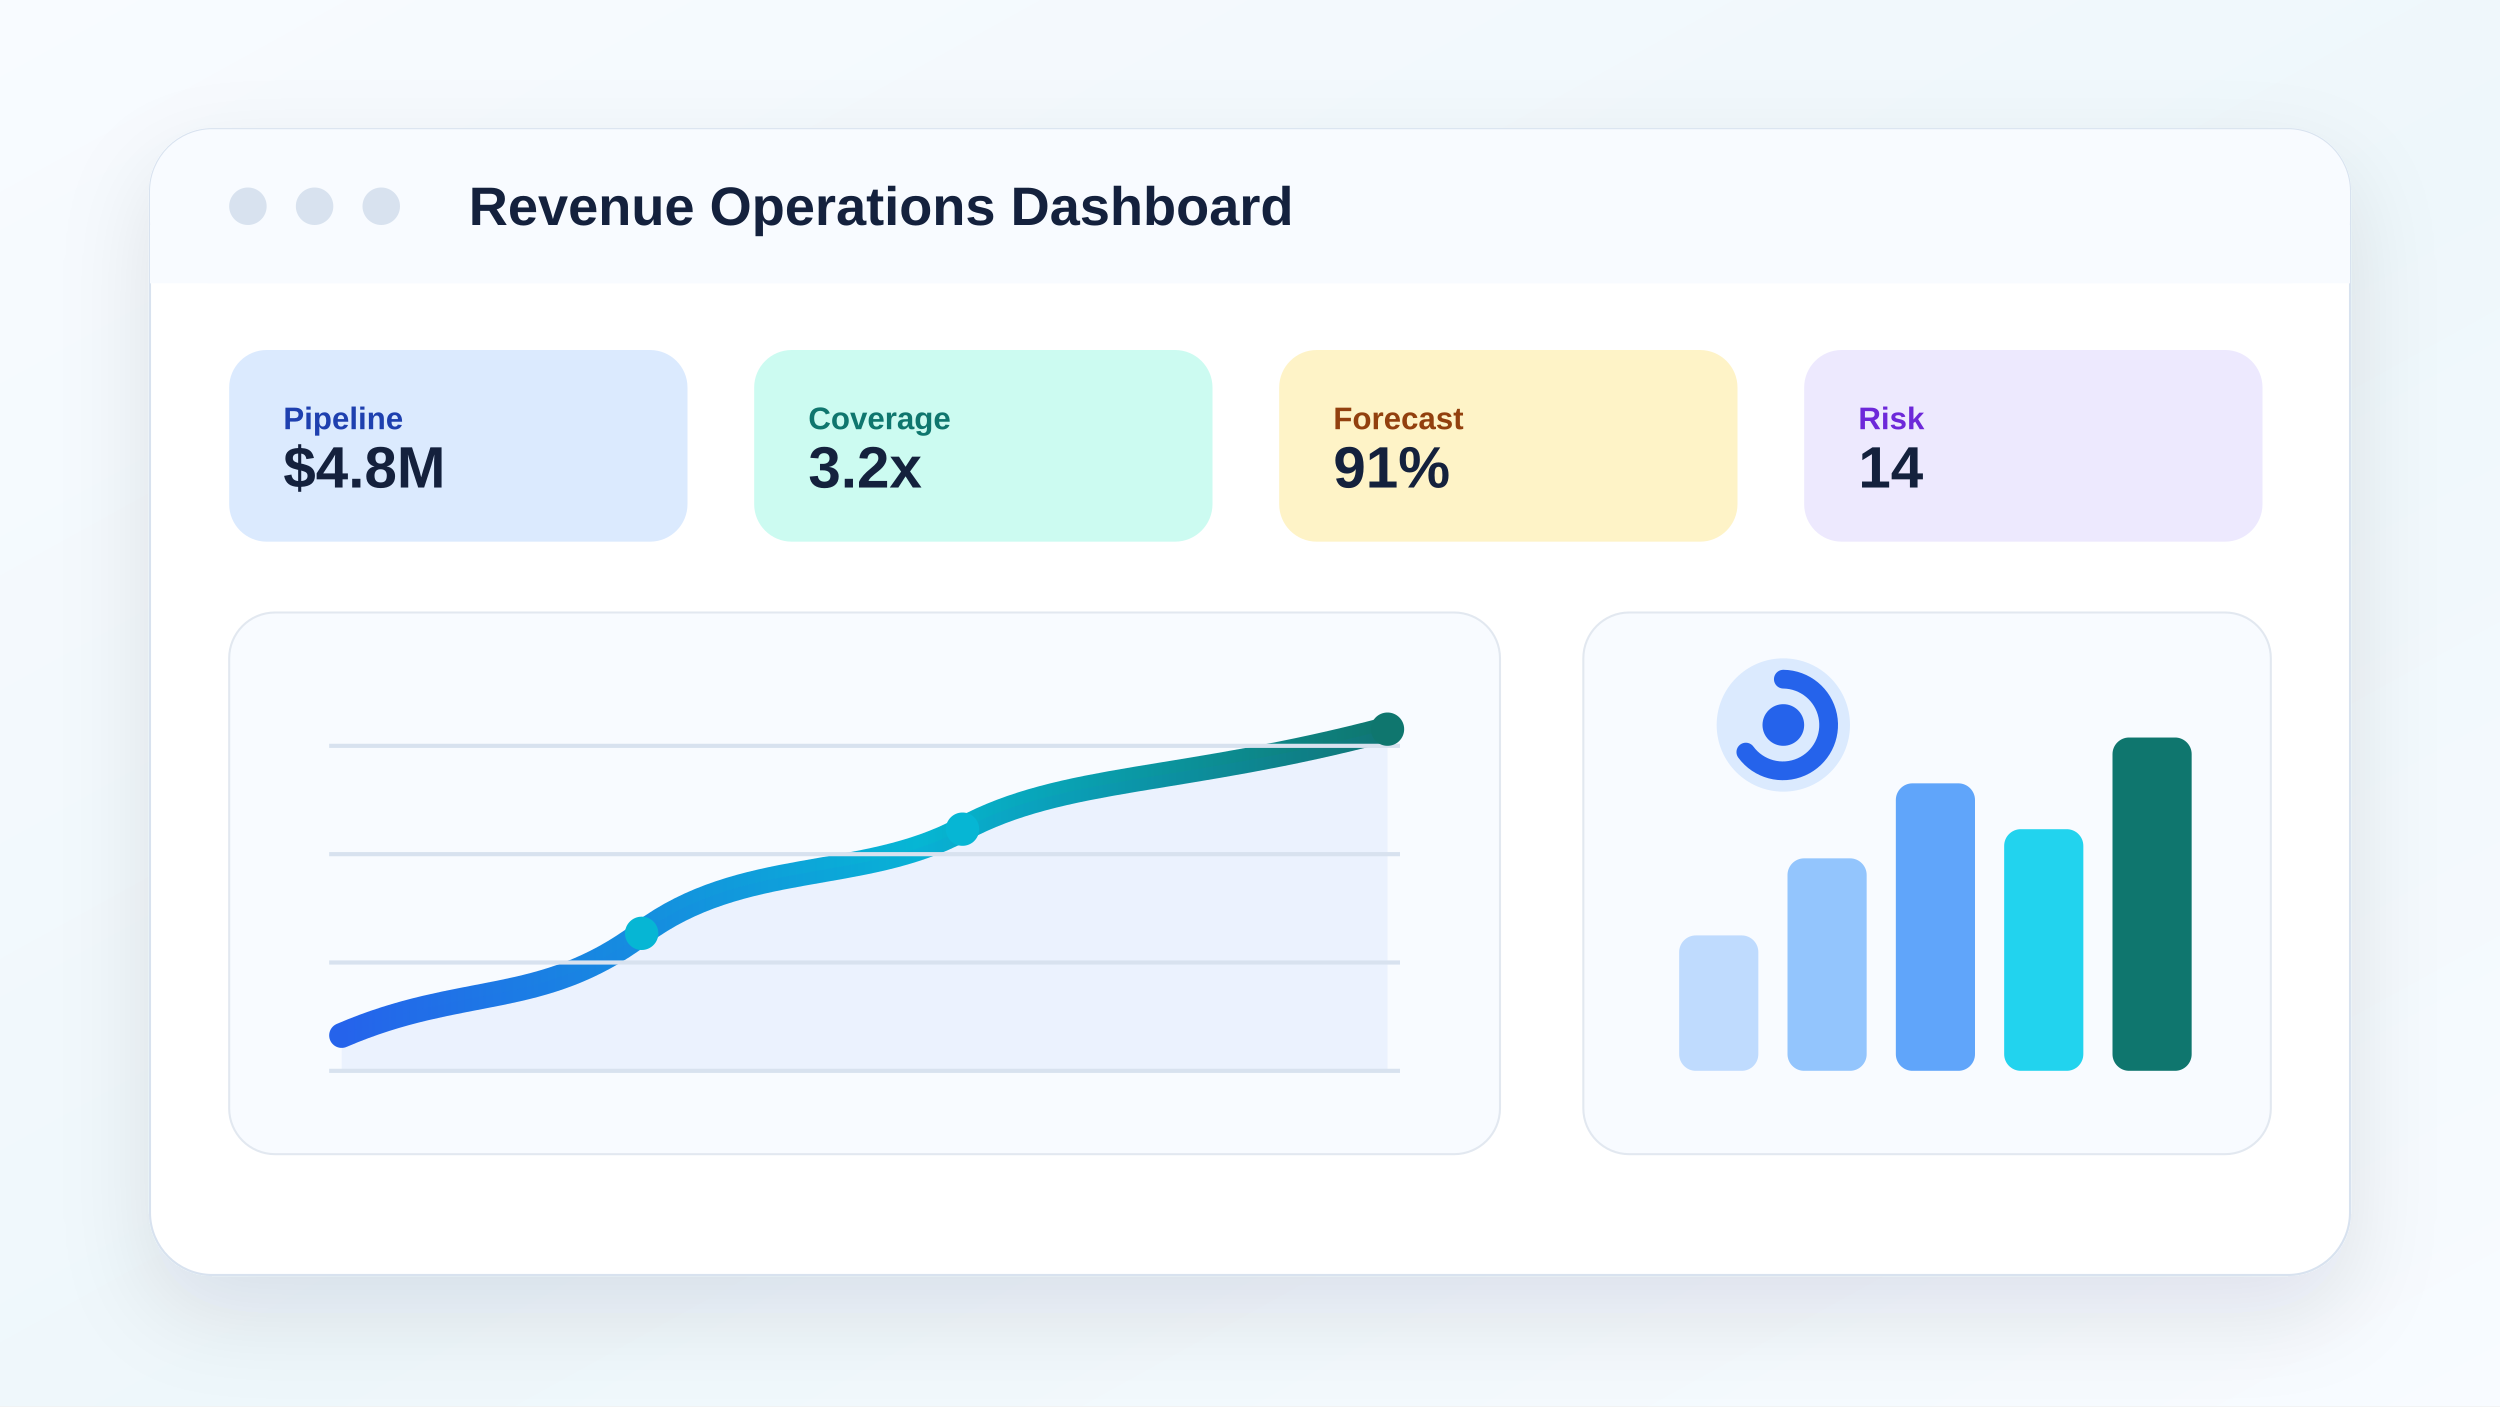
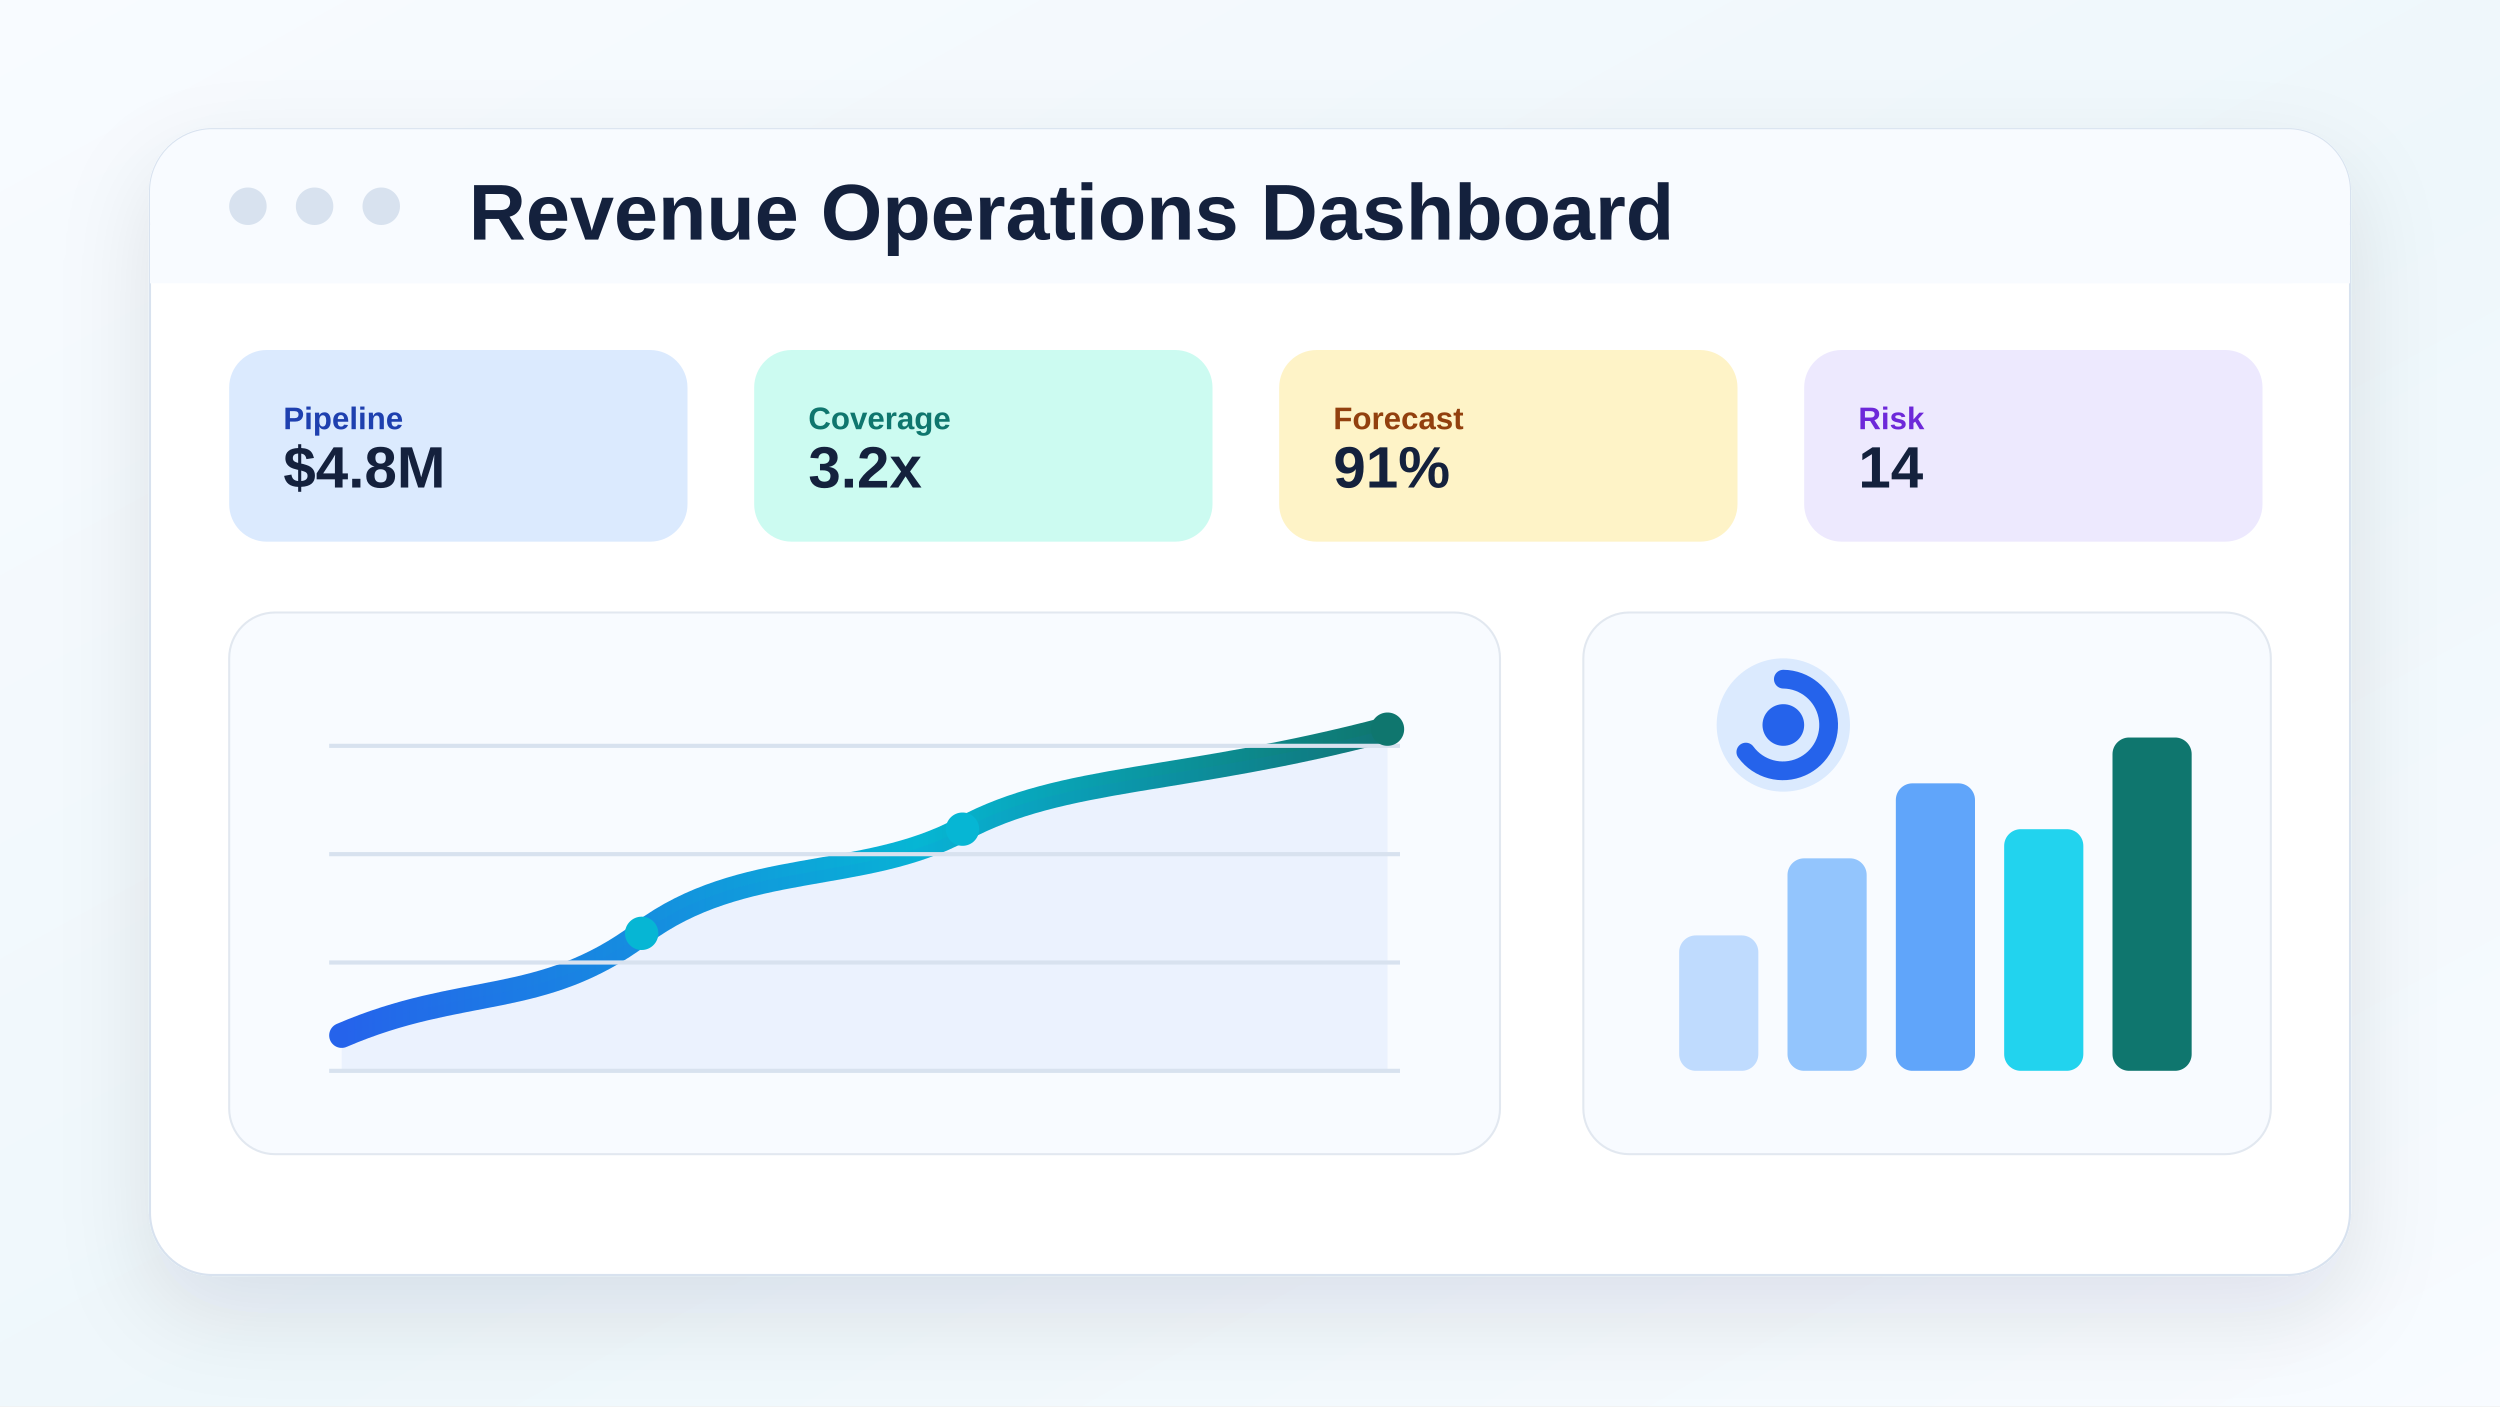
<svg xmlns="http://www.w3.org/2000/svg" viewBox="0 0 1200 675" role="img" aria-labelledby="title">
  <defs>
    <linearGradient id="bg" x1="0" x2="1" y1="0" y2="1">
      <stop offset="0" stop-color="#f8fbff" />
      <stop offset="0.55" stop-color="#eef7fb" />
      <stop offset="1" stop-color="#f8fbff" />
    </linearGradient>
    <linearGradient id="chart" x1="0" x2="1" y1="0" y2="0">
      <stop offset="0" stop-color="#2563eb" />
      <stop offset="0.55" stop-color="#06b6d4" />
      <stop offset="1" stop-color="#0f766e" />
    </linearGradient>
    <filter id="shadow" x="-20%" y="-20%" width="140%" height="140%">
      <feDropShadow dx="0" dy="18" stdDeviation="22" flood-color="#14213d" flood-opacity="0.10" />
    </filter>
  </defs>
  <rect width="1200" height="675" fill="url(#bg)" />
  <rect x="72" y="62" width="1056" height="550" rx="30" fill="#ffffff" stroke="#d8e2ef" filter="url(#shadow)" />
  <rect x="72" y="62" width="1056" height="74" rx="30" fill="#f8fbff" />
  <rect x="72" y="108" width="1056" height="28" fill="#f8fbff" />
  <circle cx="119" cy="99" r="9" fill="#d8e2ef" />
  <circle cx="151" cy="99" r="9" fill="#d8e2ef" />
  <circle cx="183" cy="99" r="9" fill="#d8e2ef" />
-   <text x="225" y="108" font-family="Arial, Helvetica, sans-serif" font-size="26" font-weight="700" fill="#14213d">Revenue Operations Dashboard</text>
+   <text x="225" y="115" font-family="Arial, Helvetica, sans-serif" font-size="38" font-weight="700" fill="#14213d">Revenue Operations Dashboard</text>
  <g transform="translate(110 168)">
    <rect width="980" height="405" rx="24" fill="#ffffff" />
    <g>
      <rect x="0" y="0" width="220" height="92" rx="18" fill="#dbeafe" />
      <rect x="252" y="0" width="220" height="92" rx="18" fill="#ccfbf1" />
      <rect x="504" y="0" width="220" height="92" rx="18" fill="#fef3c7" />
      <rect x="756" y="0" width="220" height="92" rx="18" fill="#ede9fe" />
      <text x="26" y="38" font-family="Arial, Helvetica, sans-serif" font-size="15" font-weight="700" fill="#1e40af">Pipeline</text>
      <text x="26" y="66" font-family="Arial, Helvetica, sans-serif" font-size="28" font-weight="700" fill="#14213d">$4.8M</text>
      <text x="278" y="38" font-family="Arial, Helvetica, sans-serif" font-size="15" font-weight="700" fill="#0f766e">Coverage</text>
      <text x="278" y="66" font-family="Arial, Helvetica, sans-serif" font-size="28" font-weight="700" fill="#14213d">3.2x</text>
      <text x="530" y="38" font-family="Arial, Helvetica, sans-serif" font-size="15" font-weight="700" fill="#92400e">Forecast</text>
      <text x="530" y="66" font-family="Arial, Helvetica, sans-serif" font-size="28" font-weight="700" fill="#14213d">91%</text>
      <text x="782" y="38" font-family="Arial, Helvetica, sans-serif" font-size="15" font-weight="700" fill="#6d28d9">Risk</text>
      <text x="782" y="66" font-family="Arial, Helvetica, sans-serif" font-size="28" font-weight="700" fill="#14213d">14</text>
    </g>
    <g transform="translate(0 126)">
      <rect width="610" height="260" rx="22" fill="#f8fbff" stroke="#e2e8f0" />
      <path d="M54 203 C112 178 150 190 198 154 S304 130 352 104 458 82 556 56" fill="none" stroke="url(#chart)" stroke-width="12" stroke-linecap="round" />
      <path d="M54 203 C112 178 150 190 198 154 S304 130 352 104 458 82 556 56 L556 220 L54 220 Z" fill="#2563eb" opacity="0.06" />
      <g stroke="#d8e2ef" stroke-width="2">
        <line x1="48" y1="220" x2="562" y2="220" />
        <line x1="48" y1="168" x2="562" y2="168" />
        <line x1="48" y1="116" x2="562" y2="116" />
        <line x1="48" y1="64" x2="562" y2="64" />
      </g>
      <circle cx="198" cy="154" r="8" fill="#06b6d4" />
      <circle cx="352" cy="104" r="8" fill="#06b6d4" />
      <circle cx="556" cy="56" r="8" fill="#0f766e" />
    </g>
    <g transform="translate(650 126)">
      <rect width="330" height="260" rx="22" fill="#f8fbff" stroke="#e2e8f0" />
      <rect x="46" y="155" width="38" height="65" rx="8" fill="#bfdbfe" />
      <rect x="98" y="118" width="38" height="102" rx="8" fill="#93c5fd" />
      <rect x="150" y="82" width="38" height="138" rx="8" fill="#60a5fa" />
      <rect x="202" y="104" width="38" height="116" rx="8" fill="#22d3ee" />
      <rect x="254" y="60" width="38" height="160" rx="8" fill="#0f766e" />
      <circle cx="96" cy="54" r="32" fill="#dbeafe" />
      <path d="M96 32 A22 22 0 1 1 78 67" fill="none" stroke="#2563eb" stroke-width="9" stroke-linecap="round" />
      <circle cx="96" cy="54" r="10" fill="#2563eb" />
    </g>
  </g>
</svg>
